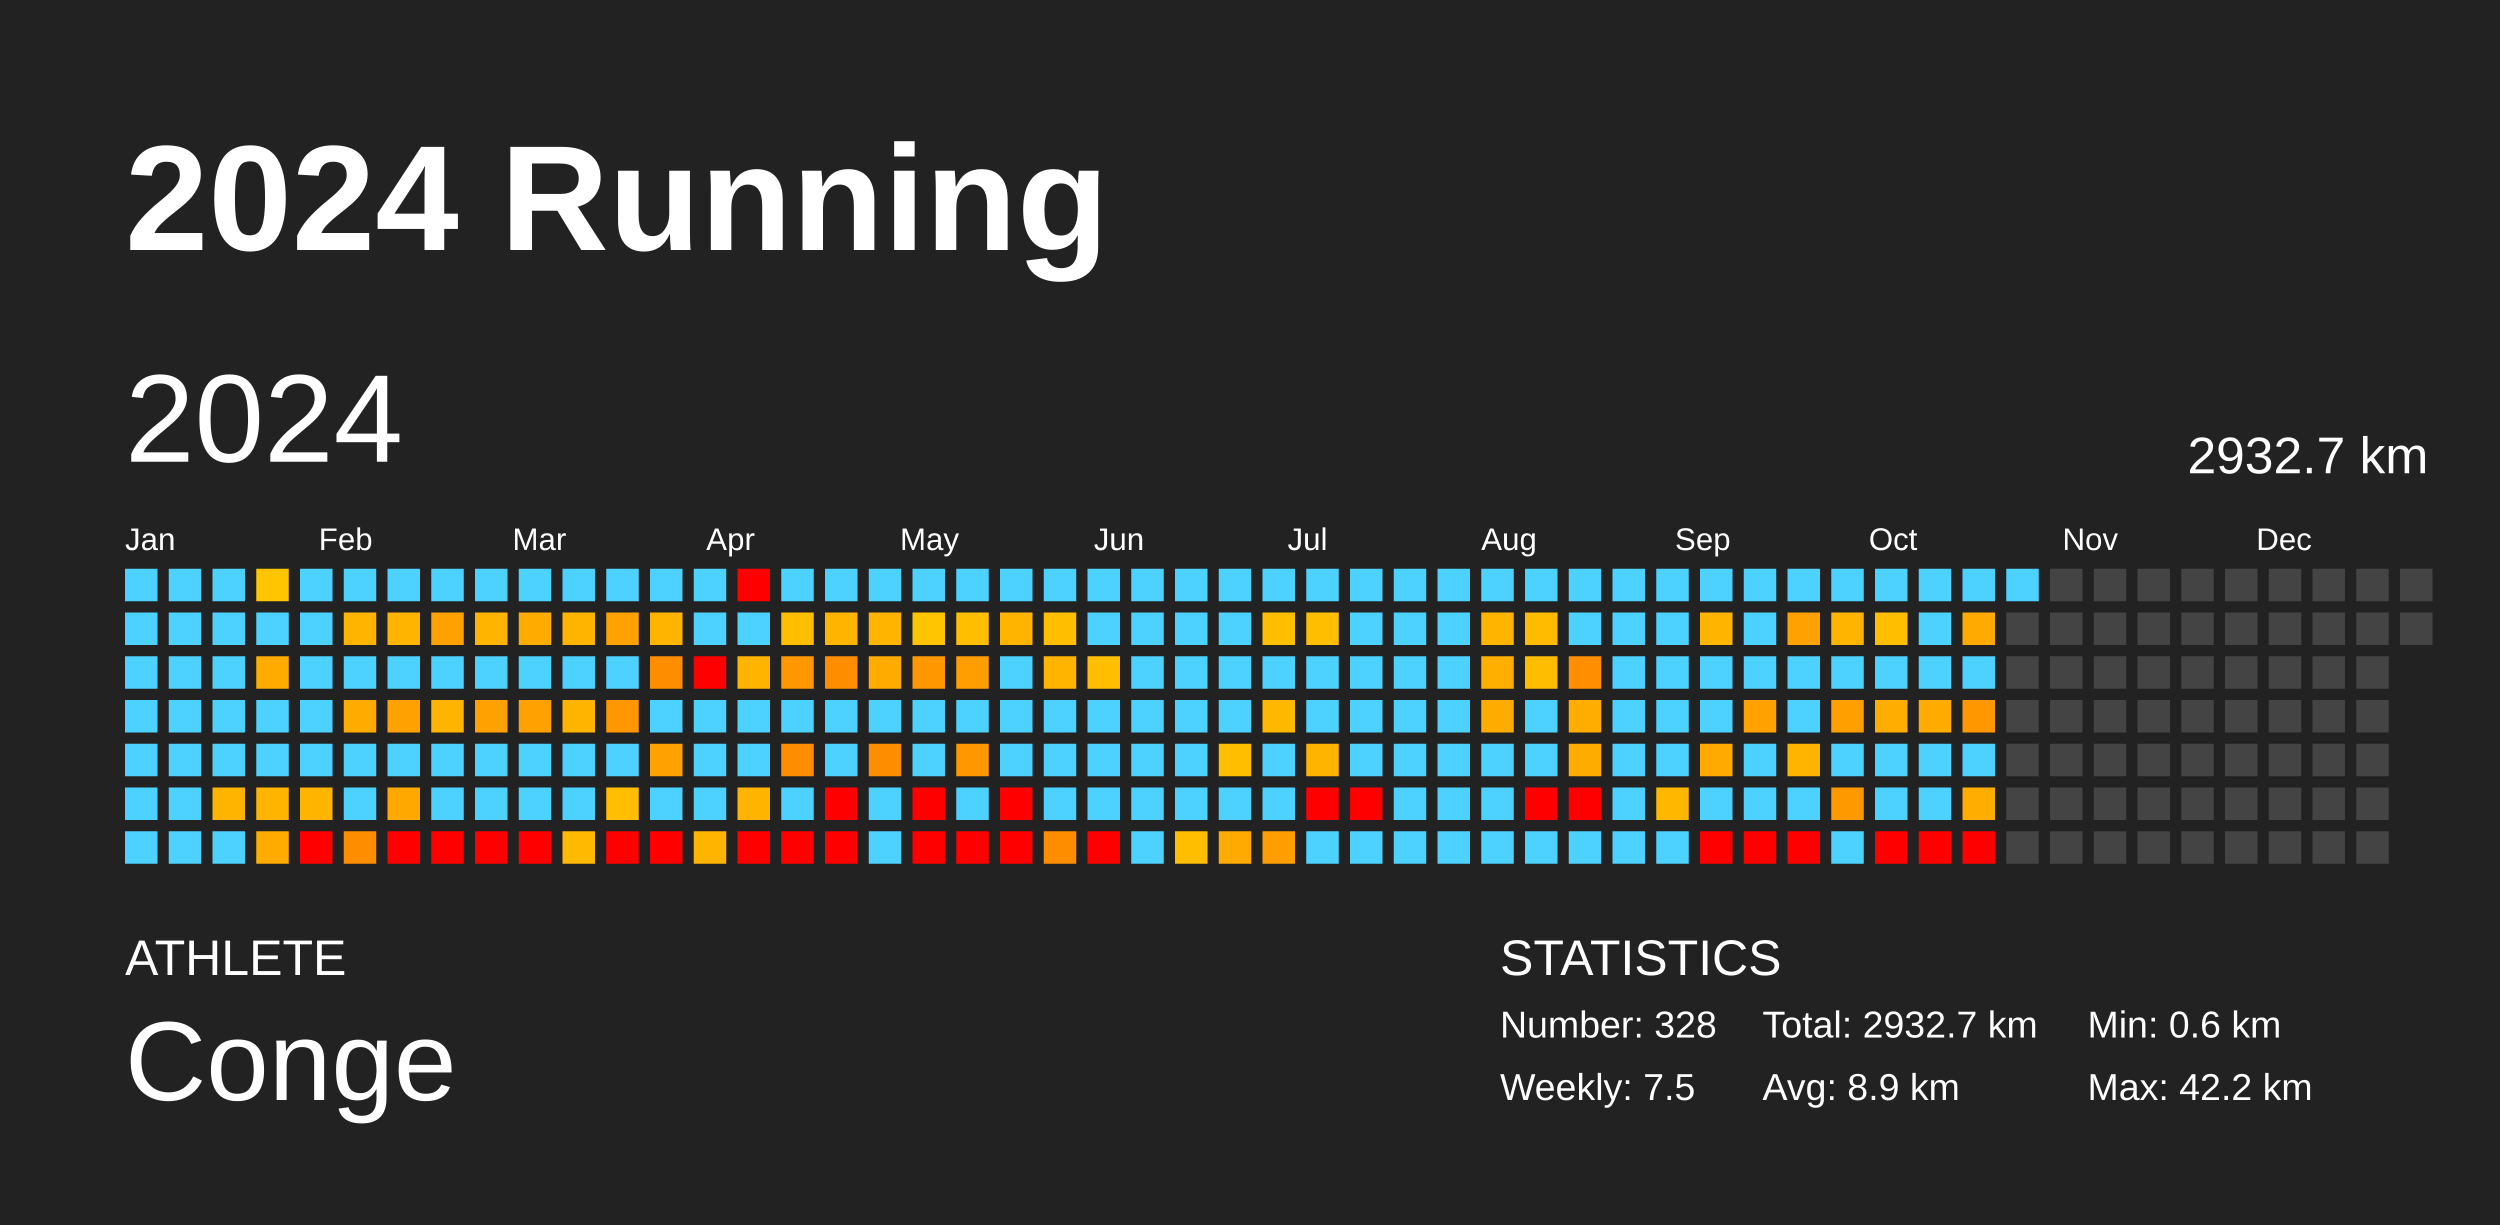
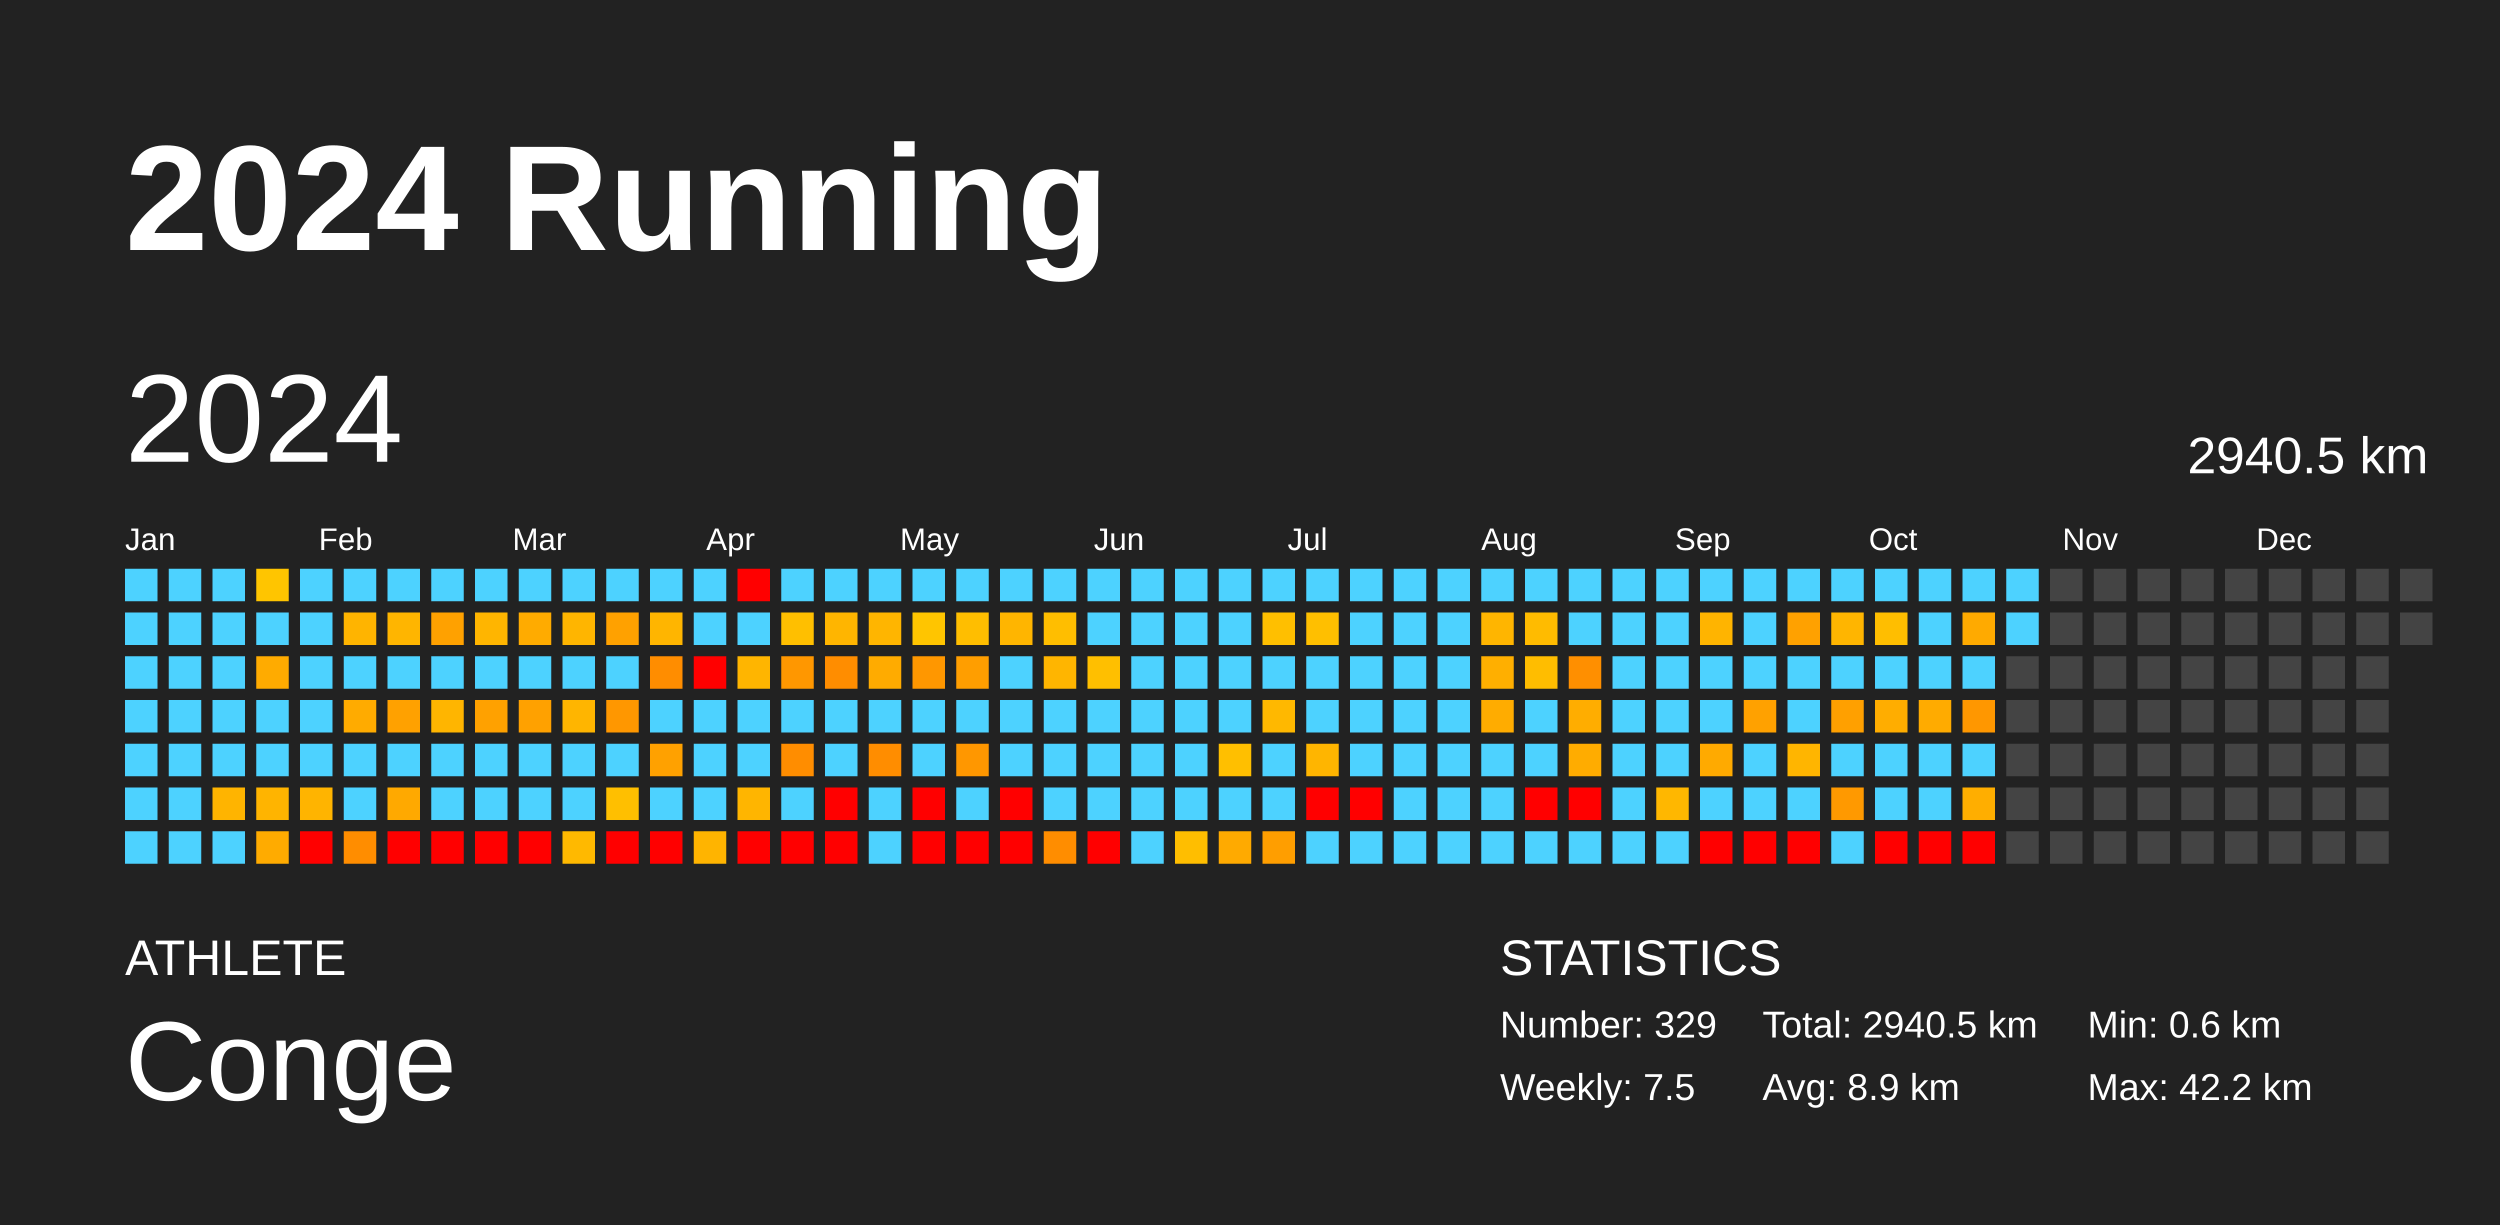
<svg xmlns="http://www.w3.org/2000/svg" baseProfile="full" height="98mm" version="1.1" viewBox="0,0,200,98" width="200mm">
  <defs />
  <rect fill="#222222" height="98" width="200" x="0" y="0" />
  <text fill="#FFFFFF" style="font-size:12px; font-family:Arial; font-weight:bold;" x="10" y="20">2024 Running</text>
  <text fill="#FFFFFF" style="font-size:4px; font-family:Arial" x="10" y="78">ATHLETE</text>
  <text fill="#FFFFFF" style="font-size:9px; font-family:Arial" x="10" y="88">Conge</text>
  <text fill="#FFFFFF" style="font-size:4px; font-family:Arial" x="120" y="78">STATISTICS</text>
-   <text fill="#FFFFFF" style="font-size:3px; font-family:Arial" x="120" y="83">Number: 328</text>
+   <text fill="#FFFFFF" style="font-size:3px; font-family:Arial" x="120" y="83">Number: 329</text>
  <text fill="#FFFFFF" style="font-size:3px; font-family:Arial" x="120" y="88">Weekly: 7.5</text>
-   <text fill="#FFFFFF" style="font-size:3px; font-family:Arial" x="141" y="83">Total: 2932.7 km</text>
+   <text fill="#FFFFFF" style="font-size:3px; font-family:Arial" x="141" y="83">Total: 2940.5 km</text>
  <text fill="#FFFFFF" style="font-size:3px; font-family:Arial" x="141" y="88">Avg: 8.9 km</text>
  <text fill="#FFFFFF" style="font-size:3px; font-family:Arial" x="167" y="83">Min: 0.6 km</text>
  <text fill="#FFFFFF" style="font-size:3px; font-family:Arial" x="167" y="88">Max: 42.2 km</text>
  <text dominant-baseline="hanging" fill="#FFFFFF" style="font-size:10.0px; font-family:Arial;" x="10" y="30">2024</text>
-   <text dominant-baseline="hanging" fill="#FFFFFF" style="font-size:4.125px; font-family:Arial;" x="175" y="35">2932.7 km</text>
+   <text dominant-baseline="hanging" fill="#FFFFFF" style="font-size:4.125px; font-family:Arial;" x="175" y="35">2940.5 km</text>
  <text fill="#FFFFFF" style="font-size:2.5px; font-family:Arial" x="10.0" y="44">Jan</text>
  <text fill="#FFFFFF" style="font-size:2.5px; font-family:Arial" x="25.5" y="44">Feb</text>
  <text fill="#FFFFFF" style="font-size:2.5px; font-family:Arial" x="41.0" y="44">Mar</text>
  <text fill="#FFFFFF" style="font-size:2.5px; font-family:Arial" x="56.5" y="44">Apr</text>
  <text fill="#FFFFFF" style="font-size:2.5px; font-family:Arial" x="72.0" y="44">May</text>
  <text fill="#FFFFFF" style="font-size:2.5px; font-family:Arial" x="87.5" y="44">Jun</text>
  <text fill="#FFFFFF" style="font-size:2.5px; font-family:Arial" x="103.0" y="44">Jul</text>
  <text fill="#FFFFFF" style="font-size:2.5px; font-family:Arial" x="118.5" y="44">Aug</text>
  <text fill="#FFFFFF" style="font-size:2.5px; font-family:Arial" x="134.0" y="44">Sep</text>
  <text fill="#FFFFFF" style="font-size:2.5px; font-family:Arial" x="149.5" y="44">Oct</text>
  <text fill="#FFFFFF" style="font-size:2.5px; font-family:Arial" x="165.0" y="44">Nov</text>
  <text fill="#FFFFFF" style="font-size:2.5px; font-family:Arial" x="180.5" y="44">Dec</text>
  <rect fill="#4dd2ff" height="2.6" width="2.6" x="10.0" y="45.5" />
  <rect fill="#4dd2ff" height="2.6" width="2.6" x="10.0" y="49.0" />
  <rect fill="#4dd2ff" height="2.6" width="2.6" x="10.0" y="52.5" />
  <rect fill="#4dd2ff" height="2.6" width="2.6" x="10.0" y="56.0" />
  <rect fill="#4dd2ff" height="2.6" width="2.6" x="10.0" y="59.5" />
  <rect fill="#4dd2ff" height="2.6" width="2.6" x="10.0" y="63.0" />
  <rect fill="#4dd2ff" height="2.6" width="2.6" x="10.0" y="66.5" />
  <rect fill="#4dd2ff" height="2.6" width="2.6" x="13.5" y="45.5" />
  <rect fill="#4dd2ff" height="2.6" width="2.6" x="13.5" y="49.0" />
  <rect fill="#4dd2ff" height="2.6" width="2.6" x="13.5" y="52.5" />
  <rect fill="#4dd2ff" height="2.6" width="2.6" x="13.5" y="56.0" />
  <rect fill="#4dd2ff" height="2.6" width="2.6" x="13.5" y="59.5" />
  <rect fill="#4dd2ff" height="2.6" width="2.6" x="13.5" y="63.0" />
  <rect fill="#4dd2ff" height="2.6" width="2.6" x="13.5" y="66.5" />
  <rect fill="#4dd2ff" height="2.6" width="2.6" x="17.0" y="45.5" />
  <rect fill="#4dd2ff" height="2.6" width="2.6" x="17.0" y="49.0" />
  <rect fill="#4dd2ff" height="2.6" width="2.6" x="17.0" y="52.5" />
  <rect fill="#4dd2ff" height="2.6" width="2.6" x="17.0" y="56.0" />
  <rect fill="#4dd2ff" height="2.6" width="2.6" x="17.0" y="59.5" />
  <rect fill="#ffb400" height="2.6" width="2.6" x="17.0" y="63.0" />
  <rect fill="#4dd2ff" height="2.6" width="2.6" x="17.0" y="66.5" />
  <rect fill="#ffc500" height="2.6" width="2.6" x="20.5" y="45.5" />
  <rect fill="#4dd2ff" height="2.6" width="2.6" x="20.5" y="49.0" />
  <rect fill="#ffab00" height="2.6" width="2.6" x="20.5" y="52.5" />
  <rect fill="#4dd2ff" height="2.6" width="2.6" x="20.5" y="56.0" />
  <rect fill="#4dd2ff" height="2.6" width="2.6" x="20.5" y="59.5" />
  <rect fill="#ffb400" height="2.6" width="2.6" x="20.5" y="63.0" />
  <rect fill="#ffab00" height="2.6" width="2.6" x="20.5" y="66.5" />
  <rect fill="#4dd2ff" height="2.6" width="2.6" x="24.0" y="45.5" />
  <rect fill="#4dd2ff" height="2.6" width="2.6" x="24.0" y="49.0" />
  <rect fill="#4dd2ff" height="2.6" width="2.6" x="24.0" y="52.5" />
  <rect fill="#4dd2ff" height="2.6" width="2.6" x="24.0" y="56.0" />
  <rect fill="#4dd2ff" height="2.6" width="2.6" x="24.0" y="59.5" />
  <rect fill="#ffb400" height="2.6" width="2.6" x="24.0" y="63.0" />
  <rect fill="red" height="2.6" width="2.6" x="24.0" y="66.5" />
  <rect fill="#4dd2ff" height="2.6" width="2.6" x="27.5" y="45.5" />
  <rect fill="#ffb400" height="2.6" width="2.6" x="27.5" y="49.0" />
  <rect fill="#4dd2ff" height="2.6" width="2.6" x="27.5" y="52.5" />
  <rect fill="#ffab00" height="2.6" width="2.6" x="27.5" y="56.0" />
  <rect fill="#4dd2ff" height="2.6" width="2.6" x="27.5" y="59.5" />
  <rect fill="#4dd2ff" height="2.6" width="2.6" x="27.5" y="63.0" />
  <rect fill="#ff8d00" height="2.6" width="2.6" x="27.5" y="66.5" />
  <rect fill="#4dd2ff" height="2.6" width="2.6" x="31.0" y="45.5" />
  <rect fill="#ffb500" height="2.6" width="2.6" x="31.0" y="49.0" />
  <rect fill="#4dd2ff" height="2.6" width="2.6" x="31.0" y="52.5" />
  <rect fill="#ffa100" height="2.6" width="2.6" x="31.0" y="56.0" />
  <rect fill="#4dd2ff" height="2.6" width="2.6" x="31.0" y="59.5" />
  <rect fill="#ffa900" height="2.6" width="2.6" x="31.0" y="63.0" />
  <rect fill="red" height="2.6" width="2.6" x="31.0" y="66.5" />
  <rect fill="#4dd2ff" height="2.6" width="2.6" x="34.5" y="45.5" />
  <rect fill="#ffa100" height="2.6" width="2.6" x="34.5" y="49.0" />
  <rect fill="#4dd2ff" height="2.6" width="2.6" x="34.5" y="52.5" />
  <rect fill="#ffb500" height="2.6" width="2.6" x="34.5" y="56.0" />
  <rect fill="#4dd2ff" height="2.6" width="2.6" x="34.5" y="59.5" />
  <rect fill="#4dd2ff" height="2.6" width="2.6" x="34.5" y="63.0" />
  <rect fill="red" height="2.6" width="2.6" x="34.5" y="66.5" />
  <rect fill="#4dd2ff" height="2.6" width="2.6" x="38.0" y="45.5" />
  <rect fill="#ffb500" height="2.6" width="2.6" x="38.0" y="49.0" />
  <rect fill="#4dd2ff" height="2.6" width="2.6" x="38.0" y="52.5" />
  <rect fill="#ffa100" height="2.6" width="2.6" x="38.0" y="56.0" />
  <rect fill="#4dd2ff" height="2.6" width="2.6" x="38.0" y="59.5" />
  <rect fill="#4dd2ff" height="2.6" width="2.6" x="38.0" y="63.0" />
  <rect fill="red" height="2.6" width="2.6" x="38.0" y="66.5" />
  <rect fill="#4dd2ff" height="2.6" width="2.6" x="41.5" y="45.5" />
  <rect fill="#ffab00" height="2.6" width="2.6" x="41.5" y="49.0" />
  <rect fill="#4dd2ff" height="2.6" width="2.6" x="41.5" y="52.5" />
  <rect fill="#ffa100" height="2.6" width="2.6" x="41.5" y="56.0" />
  <rect fill="#4dd2ff" height="2.6" width="2.6" x="41.5" y="59.5" />
  <rect fill="#4dd2ff" height="2.6" width="2.6" x="41.5" y="63.0" />
  <rect fill="red" height="2.6" width="2.6" x="41.5" y="66.5" />
  <rect fill="#4dd2ff" height="2.6" width="2.6" x="45.0" y="45.5" />
  <rect fill="#ffb500" height="2.6" width="2.6" x="45.0" y="49.0" />
  <rect fill="#4dd2ff" height="2.6" width="2.6" x="45.0" y="52.5" />
  <rect fill="#ffb500" height="2.6" width="2.6" x="45.0" y="56.0" />
  <rect fill="#4dd2ff" height="2.6" width="2.6" x="45.0" y="59.5" />
  <rect fill="#4dd2ff" height="2.6" width="2.6" x="45.0" y="63.0" />
  <rect fill="#ffb900" height="2.6" width="2.6" x="45.0" y="66.5" />
  <rect fill="#4dd2ff" height="2.6" width="2.6" x="48.5" y="45.5" />
  <rect fill="#ffa100" height="2.6" width="2.6" x="48.5" y="49.0" />
  <rect fill="#4dd2ff" height="2.6" width="2.6" x="48.5" y="52.5" />
  <rect fill="#ff9700" height="2.6" width="2.6" x="48.5" y="56.0" />
  <rect fill="#4dd2ff" height="2.6" width="2.6" x="48.5" y="59.5" />
  <rect fill="#ffbf00" height="2.6" width="2.6" x="48.5" y="63.0" />
  <rect fill="red" height="2.6" width="2.6" x="48.5" y="66.5" />
  <rect fill="#4dd2ff" height="2.6" width="2.6" x="52.0" y="45.5" />
  <rect fill="#ffb500" height="2.6" width="2.6" x="52.0" y="49.0" />
  <rect fill="#ff8d00" height="2.6" width="2.6" x="52.0" y="52.5" />
  <rect fill="#4dd2ff" height="2.6" width="2.6" x="52.0" y="56.0" />
  <rect fill="#ffa100" height="2.6" width="2.6" x="52.0" y="59.5" />
  <rect fill="#4dd2ff" height="2.6" width="2.6" x="52.0" y="63.0" />
  <rect fill="red" height="2.6" width="2.6" x="52.0" y="66.5" />
  <rect fill="#4dd2ff" height="2.6" width="2.6" x="55.5" y="45.5" />
  <rect fill="#4dd2ff" height="2.6" width="2.6" x="55.5" y="49.0" />
  <rect fill="red" height="2.6" width="2.6" x="55.5" y="52.5" />
  <rect fill="#4dd2ff" height="2.6" width="2.6" x="55.5" y="56.0" />
  <rect fill="#4dd2ff" height="2.6" width="2.6" x="55.5" y="59.5" />
  <rect fill="#4dd2ff" height="2.6" width="2.6" x="55.5" y="63.0" />
  <rect fill="#ffb400" height="2.6" width="2.6" x="55.5" y="66.5" />
  <rect fill="red" height="2.6" width="2.6" x="59.0" y="45.5" />
  <rect fill="#4dd2ff" height="2.6" width="2.6" x="59.0" y="49.0" />
  <rect fill="#ffb500" height="2.6" width="2.6" x="59.0" y="52.5" />
  <rect fill="#4dd2ff" height="2.6" width="2.6" x="59.0" y="56.0" />
  <rect fill="#4dd2ff" height="2.6" width="2.6" x="59.0" y="59.5" />
  <rect fill="#ffb500" height="2.6" width="2.6" x="59.0" y="63.0" />
  <rect fill="red" height="2.6" width="2.6" x="59.0" y="66.5" />
  <rect fill="#4dd2ff" height="2.6" width="2.6" x="62.5" y="45.5" />
  <rect fill="#ffbf00" height="2.6" width="2.6" x="62.5" y="49.0" />
  <rect fill="#ff9700" height="2.6" width="2.6" x="62.5" y="52.5" />
  <rect fill="#4dd2ff" height="2.6" width="2.6" x="62.5" y="56.0" />
  <rect fill="#ff8d00" height="2.6" width="2.6" x="62.5" y="59.5" />
  <rect fill="#4dd2ff" height="2.6" width="2.6" x="62.5" y="63.0" />
  <rect fill="red" height="2.6" width="2.6" x="62.5" y="66.5" />
  <rect fill="#4dd2ff" height="2.6" width="2.6" x="66.0" y="45.5" />
  <rect fill="#ffb500" height="2.6" width="2.6" x="66.0" y="49.0" />
  <rect fill="#ff8d00" height="2.6" width="2.6" x="66.0" y="52.5" />
  <rect fill="#4dd2ff" height="2.6" width="2.6" x="66.0" y="56.0" />
  <rect fill="#4dd2ff" height="2.6" width="2.6" x="66.0" y="59.5" />
  <rect fill="red" height="2.6" width="2.6" x="66.0" y="63.0" />
  <rect fill="red" height="2.6" width="2.6" x="66.0" y="66.5" />
  <rect fill="#4dd2ff" height="2.6" width="2.6" x="69.5" y="45.5" />
  <rect fill="#ffb500" height="2.6" width="2.6" x="69.5" y="49.0" />
  <rect fill="#ffab00" height="2.6" width="2.6" x="69.5" y="52.5" />
  <rect fill="#4dd2ff" height="2.6" width="2.6" x="69.5" y="56.0" />
  <rect fill="#ff8d00" height="2.6" width="2.6" x="69.5" y="59.5" />
  <rect fill="#4dd2ff" height="2.6" width="2.6" x="69.5" y="63.0" />
  <rect fill="#4dd2ff" height="2.6" width="2.6" x="69.5" y="66.5" />
  <rect fill="#4dd2ff" height="2.6" width="2.6" x="73.0" y="45.5" />
  <rect fill="#ffc500" height="2.6" width="2.6" x="73.0" y="49.0" />
  <rect fill="#ff9700" height="2.6" width="2.6" x="73.0" y="52.5" />
  <rect fill="#4dd2ff" height="2.6" width="2.6" x="73.0" y="56.0" />
  <rect fill="#4dd2ff" height="2.6" width="2.6" x="73.0" y="59.5" />
  <rect fill="red" height="2.6" width="2.6" x="73.0" y="63.0" />
  <rect fill="red" height="2.6" width="2.6" x="73.0" y="66.5" />
  <rect fill="#4dd2ff" height="2.6" width="2.6" x="76.5" y="45.5" />
  <rect fill="#ffbe00" height="2.6" width="2.6" x="76.5" y="49.0" />
  <rect fill="#ff9e00" height="2.6" width="2.6" x="76.5" y="52.5" />
  <rect fill="#4dd2ff" height="2.6" width="2.6" x="76.5" y="56.0" />
  <rect fill="#ff9700" height="2.6" width="2.6" x="76.5" y="59.5" />
  <rect fill="#4dd2ff" height="2.6" width="2.6" x="76.5" y="63.0" />
  <rect fill="red" height="2.6" width="2.6" x="76.5" y="66.5" />
  <rect fill="#4dd2ff" height="2.6" width="2.6" x="80.0" y="45.5" />
  <rect fill="#ffb500" height="2.6" width="2.6" x="80.0" y="49.0" />
  <rect fill="#4dd2ff" height="2.6" width="2.6" x="80.0" y="52.5" />
  <rect fill="#4dd2ff" height="2.6" width="2.6" x="80.0" y="56.0" />
  <rect fill="#4dd2ff" height="2.6" width="2.6" x="80.0" y="59.5" />
  <rect fill="red" height="2.6" width="2.6" x="80.0" y="63.0" />
  <rect fill="red" height="2.6" width="2.6" x="80.0" y="66.5" />
  <rect fill="#4dd2ff" height="2.6" width="2.6" x="83.5" y="45.5" />
  <rect fill="#ffbe00" height="2.6" width="2.6" x="83.5" y="49.0" />
  <rect fill="#ffb500" height="2.6" width="2.6" x="83.5" y="52.5" />
  <rect fill="#4dd2ff" height="2.6" width="2.6" x="83.5" y="56.0" />
  <rect fill="#4dd2ff" height="2.6" width="2.6" x="83.5" y="59.5" />
  <rect fill="#4dd2ff" height="2.6" width="2.6" x="83.5" y="63.0" />
  <rect fill="#ff8d00" height="2.6" width="2.6" x="83.5" y="66.5" />
  <rect fill="#4dd2ff" height="2.6" width="2.6" x="87.0" y="45.5" />
  <rect fill="#4dd2ff" height="2.6" width="2.6" x="87.0" y="49.0" />
  <rect fill="#ffbf00" height="2.6" width="2.6" x="87.0" y="52.5" />
  <rect fill="#4dd2ff" height="2.6" width="2.6" x="87.0" y="56.0" />
  <rect fill="#4dd2ff" height="2.6" width="2.6" x="87.0" y="59.5" />
  <rect fill="#4dd2ff" height="2.6" width="2.6" x="87.0" y="63.0" />
  <rect fill="red" height="2.6" width="2.6" x="87.0" y="66.5" />
  <rect fill="#4dd2ff" height="2.6" width="2.6" x="90.5" y="45.5" />
  <rect fill="#4dd2ff" height="2.6" width="2.6" x="90.5" y="49.0" />
  <rect fill="#4dd2ff" height="2.6" width="2.6" x="90.5" y="52.5" />
  <rect fill="#4dd2ff" height="2.6" width="2.6" x="90.5" y="56.0" />
  <rect fill="#4dd2ff" height="2.6" width="2.6" x="90.5" y="59.5" />
  <rect fill="#4dd2ff" height="2.6" width="2.6" x="90.5" y="63.0" />
  <rect fill="#4dd2ff" height="2.6" width="2.6" x="90.5" y="66.5" />
  <rect fill="#4dd2ff" height="2.6" width="2.6" x="94.0" y="45.5" />
  <rect fill="#4dd2ff" height="2.6" width="2.6" x="94.0" y="49.0" />
  <rect fill="#4dd2ff" height="2.6" width="2.6" x="94.0" y="52.5" />
  <rect fill="#4dd2ff" height="2.6" width="2.6" x="94.0" y="56.0" />
  <rect fill="#4dd2ff" height="2.6" width="2.6" x="94.0" y="59.5" />
  <rect fill="#4dd2ff" height="2.6" width="2.6" x="94.0" y="63.0" />
  <rect fill="#ffbe00" height="2.6" width="2.6" x="94.0" y="66.5" />
  <rect fill="#4dd2ff" height="2.6" width="2.6" x="97.5" y="45.5" />
  <rect fill="#4dd2ff" height="2.6" width="2.6" x="97.5" y="49.0" />
  <rect fill="#4dd2ff" height="2.6" width="2.6" x="97.5" y="52.5" />
  <rect fill="#4dd2ff" height="2.6" width="2.6" x="97.5" y="56.0" />
  <rect fill="#ffbf00" height="2.6" width="2.6" x="97.5" y="59.5" />
  <rect fill="#4dd2ff" height="2.6" width="2.6" x="97.5" y="63.0" />
  <rect fill="#ffaa00" height="2.6" width="2.6" x="97.5" y="66.5" />
  <rect fill="#4dd2ff" height="2.6" width="2.6" x="101.0" y="45.5" />
  <rect fill="#ffbf00" height="2.6" width="2.6" x="101.0" y="49.0" />
  <rect fill="#4dd2ff" height="2.6" width="2.6" x="101.0" y="52.5" />
  <rect fill="#ffb800" height="2.6" width="2.6" x="101.0" y="56.0" />
  <rect fill="#4dd2ff" height="2.6" width="2.6" x="101.0" y="59.5" />
  <rect fill="#4dd2ff" height="2.6" width="2.6" x="101.0" y="63.0" />
  <rect fill="#ff9e00" height="2.6" width="2.6" x="101.0" y="66.5" />
  <rect fill="#4dd2ff" height="2.6" width="2.6" x="104.5" y="45.5" />
  <rect fill="#ffbf00" height="2.6" width="2.6" x="104.5" y="49.0" />
  <rect fill="#4dd2ff" height="2.6" width="2.6" x="104.5" y="52.5" />
  <rect fill="#4dd2ff" height="2.6" width="2.6" x="104.5" y="56.0" />
  <rect fill="#ffb500" height="2.6" width="2.6" x="104.5" y="59.5" />
  <rect fill="red" height="2.6" width="2.6" x="104.5" y="63.0" />
  <rect fill="#4dd2ff" height="2.6" width="2.6" x="104.5" y="66.5" />
  <rect fill="#4dd2ff" height="2.6" width="2.6" x="108.0" y="45.5" />
  <rect fill="#4dd2ff" height="2.6" width="2.6" x="108.0" y="49.0" />
  <rect fill="#4dd2ff" height="2.6" width="2.6" x="108.0" y="52.5" />
  <rect fill="#4dd2ff" height="2.6" width="2.6" x="108.0" y="56.0" />
  <rect fill="#4dd2ff" height="2.6" width="2.6" x="108.0" y="59.5" />
  <rect fill="red" height="2.6" width="2.6" x="108.0" y="63.0" />
  <rect fill="#4dd2ff" height="2.6" width="2.6" x="108.0" y="66.5" />
  <rect fill="#4dd2ff" height="2.6" width="2.6" x="111.5" y="45.5" />
  <rect fill="#4dd2ff" height="2.6" width="2.6" x="111.5" y="49.0" />
  <rect fill="#4dd2ff" height="2.6" width="2.6" x="111.5" y="52.5" />
  <rect fill="#4dd2ff" height="2.6" width="2.6" x="111.5" y="56.0" />
  <rect fill="#4dd2ff" height="2.6" width="2.6" x="111.5" y="59.5" />
  <rect fill="#4dd2ff" height="2.6" width="2.6" x="111.5" y="63.0" />
  <rect fill="#4dd2ff" height="2.6" width="2.6" x="111.5" y="66.5" />
  <rect fill="#4dd2ff" height="2.6" width="2.6" x="115.0" y="45.5" />
  <rect fill="#4dd2ff" height="2.6" width="2.6" x="115.0" y="49.0" />
  <rect fill="#4dd2ff" height="2.6" width="2.6" x="115.0" y="52.5" />
  <rect fill="#4dd2ff" height="2.6" width="2.6" x="115.0" y="56.0" />
  <rect fill="#4dd2ff" height="2.6" width="2.6" x="115.0" y="59.5" />
  <rect fill="#4dd2ff" height="2.6" width="2.6" x="115.0" y="63.0" />
  <rect fill="#4dd2ff" height="2.6" width="2.6" x="115.0" y="66.5" />
  <rect fill="#4dd2ff" height="2.6" width="2.6" x="118.5" y="45.5" />
  <rect fill="#ffb500" height="2.6" width="2.6" x="118.5" y="49.0" />
  <rect fill="#ffaf00" height="2.6" width="2.6" x="118.5" y="52.5" />
  <rect fill="#ffac00" height="2.6" width="2.6" x="118.5" y="56.0" />
  <rect fill="#4dd2ff" height="2.6" width="2.6" x="118.5" y="59.5" />
  <rect fill="#4dd2ff" height="2.6" width="2.6" x="118.5" y="63.0" />
  <rect fill="#4dd2ff" height="2.6" width="2.6" x="118.5" y="66.5" />
  <rect fill="#4dd2ff" height="2.6" width="2.6" x="122.0" y="45.5" />
  <rect fill="#ffbb00" height="2.6" width="2.6" x="122.0" y="49.0" />
  <rect fill="#ffbd00" height="2.6" width="2.6" x="122.0" y="52.5" />
  <rect fill="#4dd2ff" height="2.6" width="2.6" x="122.0" y="56.0" />
  <rect fill="#4dd2ff" height="2.6" width="2.6" x="122.0" y="59.5" />
  <rect fill="red" height="2.6" width="2.6" x="122.0" y="63.0" />
  <rect fill="#4dd2ff" height="2.6" width="2.6" x="122.0" y="66.5" />
  <rect fill="#4dd2ff" height="2.6" width="2.6" x="125.5" y="45.5" />
  <rect fill="#4dd2ff" height="2.6" width="2.6" x="125.5" y="49.0" />
  <rect fill="#ff8f00" height="2.6" width="2.6" x="125.5" y="52.5" />
  <rect fill="#ffad00" height="2.6" width="2.6" x="125.5" y="56.0" />
  <rect fill="#ffac00" height="2.6" width="2.6" x="125.5" y="59.5" />
  <rect fill="red" height="2.6" width="2.6" x="125.5" y="63.0" />
  <rect fill="#4dd2ff" height="2.6" width="2.6" x="125.5" y="66.5" />
  <rect fill="#4dd2ff" height="2.6" width="2.6" x="129.0" y="45.5" />
  <rect fill="#4dd2ff" height="2.6" width="2.6" x="129.0" y="49.0" />
  <rect fill="#4dd2ff" height="2.6" width="2.6" x="129.0" y="52.5" />
  <rect fill="#4dd2ff" height="2.6" width="2.6" x="129.0" y="56.0" />
  <rect fill="#4dd2ff" height="2.6" width="2.6" x="129.0" y="59.5" />
  <rect fill="#4dd2ff" height="2.6" width="2.6" x="129.0" y="63.0" />
  <rect fill="#4dd2ff" height="2.6" width="2.6" x="129.0" y="66.5" />
  <rect fill="#4dd2ff" height="2.6" width="2.6" x="132.5" y="45.5" />
  <rect fill="#4dd2ff" height="2.6" width="2.6" x="132.5" y="49.0" />
  <rect fill="#4dd2ff" height="2.6" width="2.6" x="132.5" y="52.5" />
  <rect fill="#4dd2ff" height="2.6" width="2.6" x="132.5" y="56.0" />
  <rect fill="#4dd2ff" height="2.6" width="2.6" x="132.5" y="59.5" />
  <rect fill="#ffb700" height="2.6" width="2.6" x="132.5" y="63.0" />
  <rect fill="#4dd2ff" height="2.6" width="2.6" x="132.5" y="66.5" />
  <rect fill="#4dd2ff" height="2.6" width="2.6" x="136.0" y="45.5" />
  <rect fill="#ffb400" height="2.6" width="2.6" x="136.0" y="49.0" />
  <rect fill="#4dd2ff" height="2.6" width="2.6" x="136.0" y="52.5" />
  <rect fill="#4dd2ff" height="2.6" width="2.6" x="136.0" y="56.0" />
  <rect fill="#ffaa00" height="2.6" width="2.6" x="136.0" y="59.5" />
  <rect fill="#4dd2ff" height="2.6" width="2.6" x="136.0" y="63.0" />
  <rect fill="red" height="2.6" width="2.6" x="136.0" y="66.5" />
  <rect fill="#4dd2ff" height="2.6" width="2.6" x="139.5" y="45.5" />
  <rect fill="#4dd2ff" height="2.6" width="2.6" x="139.5" y="49.0" />
  <rect fill="#4dd2ff" height="2.6" width="2.6" x="139.5" y="52.5" />
  <rect fill="#ffa100" height="2.6" width="2.6" x="139.5" y="56.0" />
  <rect fill="#4dd2ff" height="2.6" width="2.6" x="139.5" y="59.5" />
  <rect fill="#4dd2ff" height="2.6" width="2.6" x="139.5" y="63.0" />
  <rect fill="red" height="2.6" width="2.6" x="139.5" y="66.5" />
  <rect fill="#4dd2ff" height="2.6" width="2.6" x="143.0" y="45.5" />
  <rect fill="#ffa100" height="2.6" width="2.6" x="143.0" y="49.0" />
  <rect fill="#4dd2ff" height="2.6" width="2.6" x="143.0" y="52.5" />
  <rect fill="#4dd2ff" height="2.6" width="2.6" x="143.0" y="56.0" />
  <rect fill="#ffb500" height="2.6" width="2.6" x="143.0" y="59.5" />
  <rect fill="#4dd2ff" height="2.6" width="2.6" x="143.0" y="63.0" />
  <rect fill="red" height="2.6" width="2.6" x="143.0" y="66.5" />
  <rect fill="#4dd2ff" height="2.6" width="2.6" x="146.5" y="45.5" />
  <rect fill="#ffb500" height="2.6" width="2.6" x="146.5" y="49.0" />
  <rect fill="#4dd2ff" height="2.6" width="2.6" x="146.5" y="52.5" />
  <rect fill="#ffa000" height="2.6" width="2.6" x="146.5" y="56.0" />
  <rect fill="#4dd2ff" height="2.6" width="2.6" x="146.5" y="59.5" />
  <rect fill="#ff9900" height="2.6" width="2.6" x="146.5" y="63.0" />
  <rect fill="#4dd2ff" height="2.6" width="2.6" x="146.5" y="66.5" />
  <rect fill="#4dd2ff" height="2.6" width="2.6" x="150.0" y="45.5" />
  <rect fill="#ffbe00" height="2.6" width="2.6" x="150.0" y="49.0" />
  <rect fill="#4dd2ff" height="2.6" width="2.6" x="150.0" y="52.5" />
  <rect fill="#ffad00" height="2.6" width="2.6" x="150.0" y="56.0" />
  <rect fill="#4dd2ff" height="2.6" width="2.6" x="150.0" y="59.5" />
  <rect fill="#4dd2ff" height="2.6" width="2.6" x="150.0" y="63.0" />
  <rect fill="red" height="2.6" width="2.6" x="150.0" y="66.5" />
  <rect fill="#4dd2ff" height="2.6" width="2.6" x="153.5" y="45.5" />
  <rect fill="#4dd2ff" height="2.6" width="2.6" x="153.5" y="49.0" />
  <rect fill="#4dd2ff" height="2.6" width="2.6" x="153.5" y="52.5" />
  <rect fill="#ffab00" height="2.6" width="2.6" x="153.5" y="56.0" />
  <rect fill="#4dd2ff" height="2.6" width="2.6" x="153.5" y="59.5" />
  <rect fill="#4dd2ff" height="2.6" width="2.6" x="153.5" y="63.0" />
  <rect fill="red" height="2.6" width="2.6" x="153.5" y="66.5" />
  <rect fill="#4dd2ff" height="2.6" width="2.6" x="157.0" y="45.5" />
  <rect fill="#ffaa00" height="2.6" width="2.6" x="157.0" y="49.0" />
  <rect fill="#4dd2ff" height="2.6" width="2.6" x="157.0" y="52.5" />
  <rect fill="#ff9700" height="2.6" width="2.6" x="157.0" y="56.0" />
  <rect fill="#4dd2ff" height="2.6" width="2.6" x="157.0" y="59.5" />
  <rect fill="#ffae00" height="2.6" width="2.6" x="157.0" y="63.0" />
  <rect fill="red" height="2.6" width="2.6" x="157.0" y="66.5" />
  <rect fill="#4dd2ff" height="2.6" width="2.6" x="160.5" y="45.5" />
-   <rect fill="#444444" height="2.6" width="2.6" x="160.5" y="49.0" />
+   <rect fill="#4dd2ff" height="2.6" width="2.6" x="160.5" y="49.0" />
  <rect fill="#444444" height="2.6" width="2.6" x="160.5" y="52.5" />
  <rect fill="#444444" height="2.6" width="2.6" x="160.5" y="56.0" />
  <rect fill="#444444" height="2.6" width="2.6" x="160.5" y="59.5" />
  <rect fill="#444444" height="2.6" width="2.6" x="160.5" y="63.0" />
  <rect fill="#444444" height="2.6" width="2.6" x="160.5" y="66.5" />
  <rect fill="#444444" height="2.6" width="2.6" x="164.0" y="45.5" />
  <rect fill="#444444" height="2.6" width="2.6" x="164.0" y="49.0" />
  <rect fill="#444444" height="2.6" width="2.6" x="164.0" y="52.5" />
  <rect fill="#444444" height="2.6" width="2.6" x="164.0" y="56.0" />
  <rect fill="#444444" height="2.6" width="2.6" x="164.0" y="59.5" />
  <rect fill="#444444" height="2.6" width="2.6" x="164.0" y="63.0" />
  <rect fill="#444444" height="2.6" width="2.6" x="164.0" y="66.5" />
  <rect fill="#444444" height="2.6" width="2.6" x="167.5" y="45.5" />
  <rect fill="#444444" height="2.6" width="2.6" x="167.5" y="49.0" />
  <rect fill="#444444" height="2.6" width="2.6" x="167.5" y="52.5" />
  <rect fill="#444444" height="2.6" width="2.6" x="167.5" y="56.0" />
  <rect fill="#444444" height="2.6" width="2.6" x="167.5" y="59.5" />
  <rect fill="#444444" height="2.6" width="2.6" x="167.5" y="63.0" />
  <rect fill="#444444" height="2.6" width="2.6" x="167.5" y="66.5" />
  <rect fill="#444444" height="2.6" width="2.6" x="171.0" y="45.5" />
  <rect fill="#444444" height="2.6" width="2.6" x="171.0" y="49.0" />
  <rect fill="#444444" height="2.6" width="2.6" x="171.0" y="52.5" />
  <rect fill="#444444" height="2.6" width="2.6" x="171.0" y="56.0" />
  <rect fill="#444444" height="2.6" width="2.6" x="171.0" y="59.5" />
  <rect fill="#444444" height="2.6" width="2.6" x="171.0" y="63.0" />
  <rect fill="#444444" height="2.6" width="2.6" x="171.0" y="66.5" />
  <rect fill="#444444" height="2.6" width="2.6" x="174.5" y="45.5" />
  <rect fill="#444444" height="2.6" width="2.6" x="174.5" y="49.0" />
  <rect fill="#444444" height="2.6" width="2.6" x="174.5" y="52.5" />
  <rect fill="#444444" height="2.6" width="2.6" x="174.5" y="56.0" />
  <rect fill="#444444" height="2.6" width="2.6" x="174.5" y="59.5" />
  <rect fill="#444444" height="2.6" width="2.6" x="174.5" y="63.0" />
  <rect fill="#444444" height="2.6" width="2.6" x="174.5" y="66.5" />
  <rect fill="#444444" height="2.6" width="2.6" x="178.0" y="45.5" />
  <rect fill="#444444" height="2.6" width="2.6" x="178.0" y="49.0" />
  <rect fill="#444444" height="2.6" width="2.6" x="178.0" y="52.5" />
  <rect fill="#444444" height="2.6" width="2.6" x="178.0" y="56.0" />
  <rect fill="#444444" height="2.6" width="2.6" x="178.0" y="59.5" />
  <rect fill="#444444" height="2.6" width="2.6" x="178.0" y="63.0" />
  <rect fill="#444444" height="2.6" width="2.6" x="178.0" y="66.5" />
  <rect fill="#444444" height="2.6" width="2.6" x="181.5" y="45.5" />
  <rect fill="#444444" height="2.6" width="2.6" x="181.5" y="49.0" />
  <rect fill="#444444" height="2.6" width="2.6" x="181.5" y="52.5" />
  <rect fill="#444444" height="2.6" width="2.6" x="181.5" y="56.0" />
  <rect fill="#444444" height="2.6" width="2.6" x="181.5" y="59.5" />
  <rect fill="#444444" height="2.6" width="2.6" x="181.5" y="63.0" />
  <rect fill="#444444" height="2.6" width="2.6" x="181.5" y="66.5" />
  <rect fill="#444444" height="2.6" width="2.6" x="185.0" y="45.5" />
  <rect fill="#444444" height="2.6" width="2.6" x="185.0" y="49.0" />
  <rect fill="#444444" height="2.6" width="2.6" x="185.0" y="52.5" />
  <rect fill="#444444" height="2.6" width="2.6" x="185.0" y="56.0" />
  <rect fill="#444444" height="2.6" width="2.6" x="185.0" y="59.5" />
  <rect fill="#444444" height="2.6" width="2.6" x="185.0" y="63.0" />
  <rect fill="#444444" height="2.6" width="2.6" x="185.0" y="66.5" />
  <rect fill="#444444" height="2.6" width="2.6" x="188.5" y="45.5" />
  <rect fill="#444444" height="2.6" width="2.6" x="188.5" y="49.0" />
  <rect fill="#444444" height="2.6" width="2.6" x="188.5" y="52.5" />
  <rect fill="#444444" height="2.6" width="2.6" x="188.5" y="56.0" />
  <rect fill="#444444" height="2.6" width="2.6" x="188.5" y="59.5" />
  <rect fill="#444444" height="2.6" width="2.6" x="188.5" y="63.0" />
  <rect fill="#444444" height="2.6" width="2.6" x="188.5" y="66.5" />
  <rect fill="#444444" height="2.6" width="2.6" x="192.0" y="45.5" />
  <rect fill="#444444" height="2.6" width="2.6" x="192.0" y="49.0" />
</svg>
